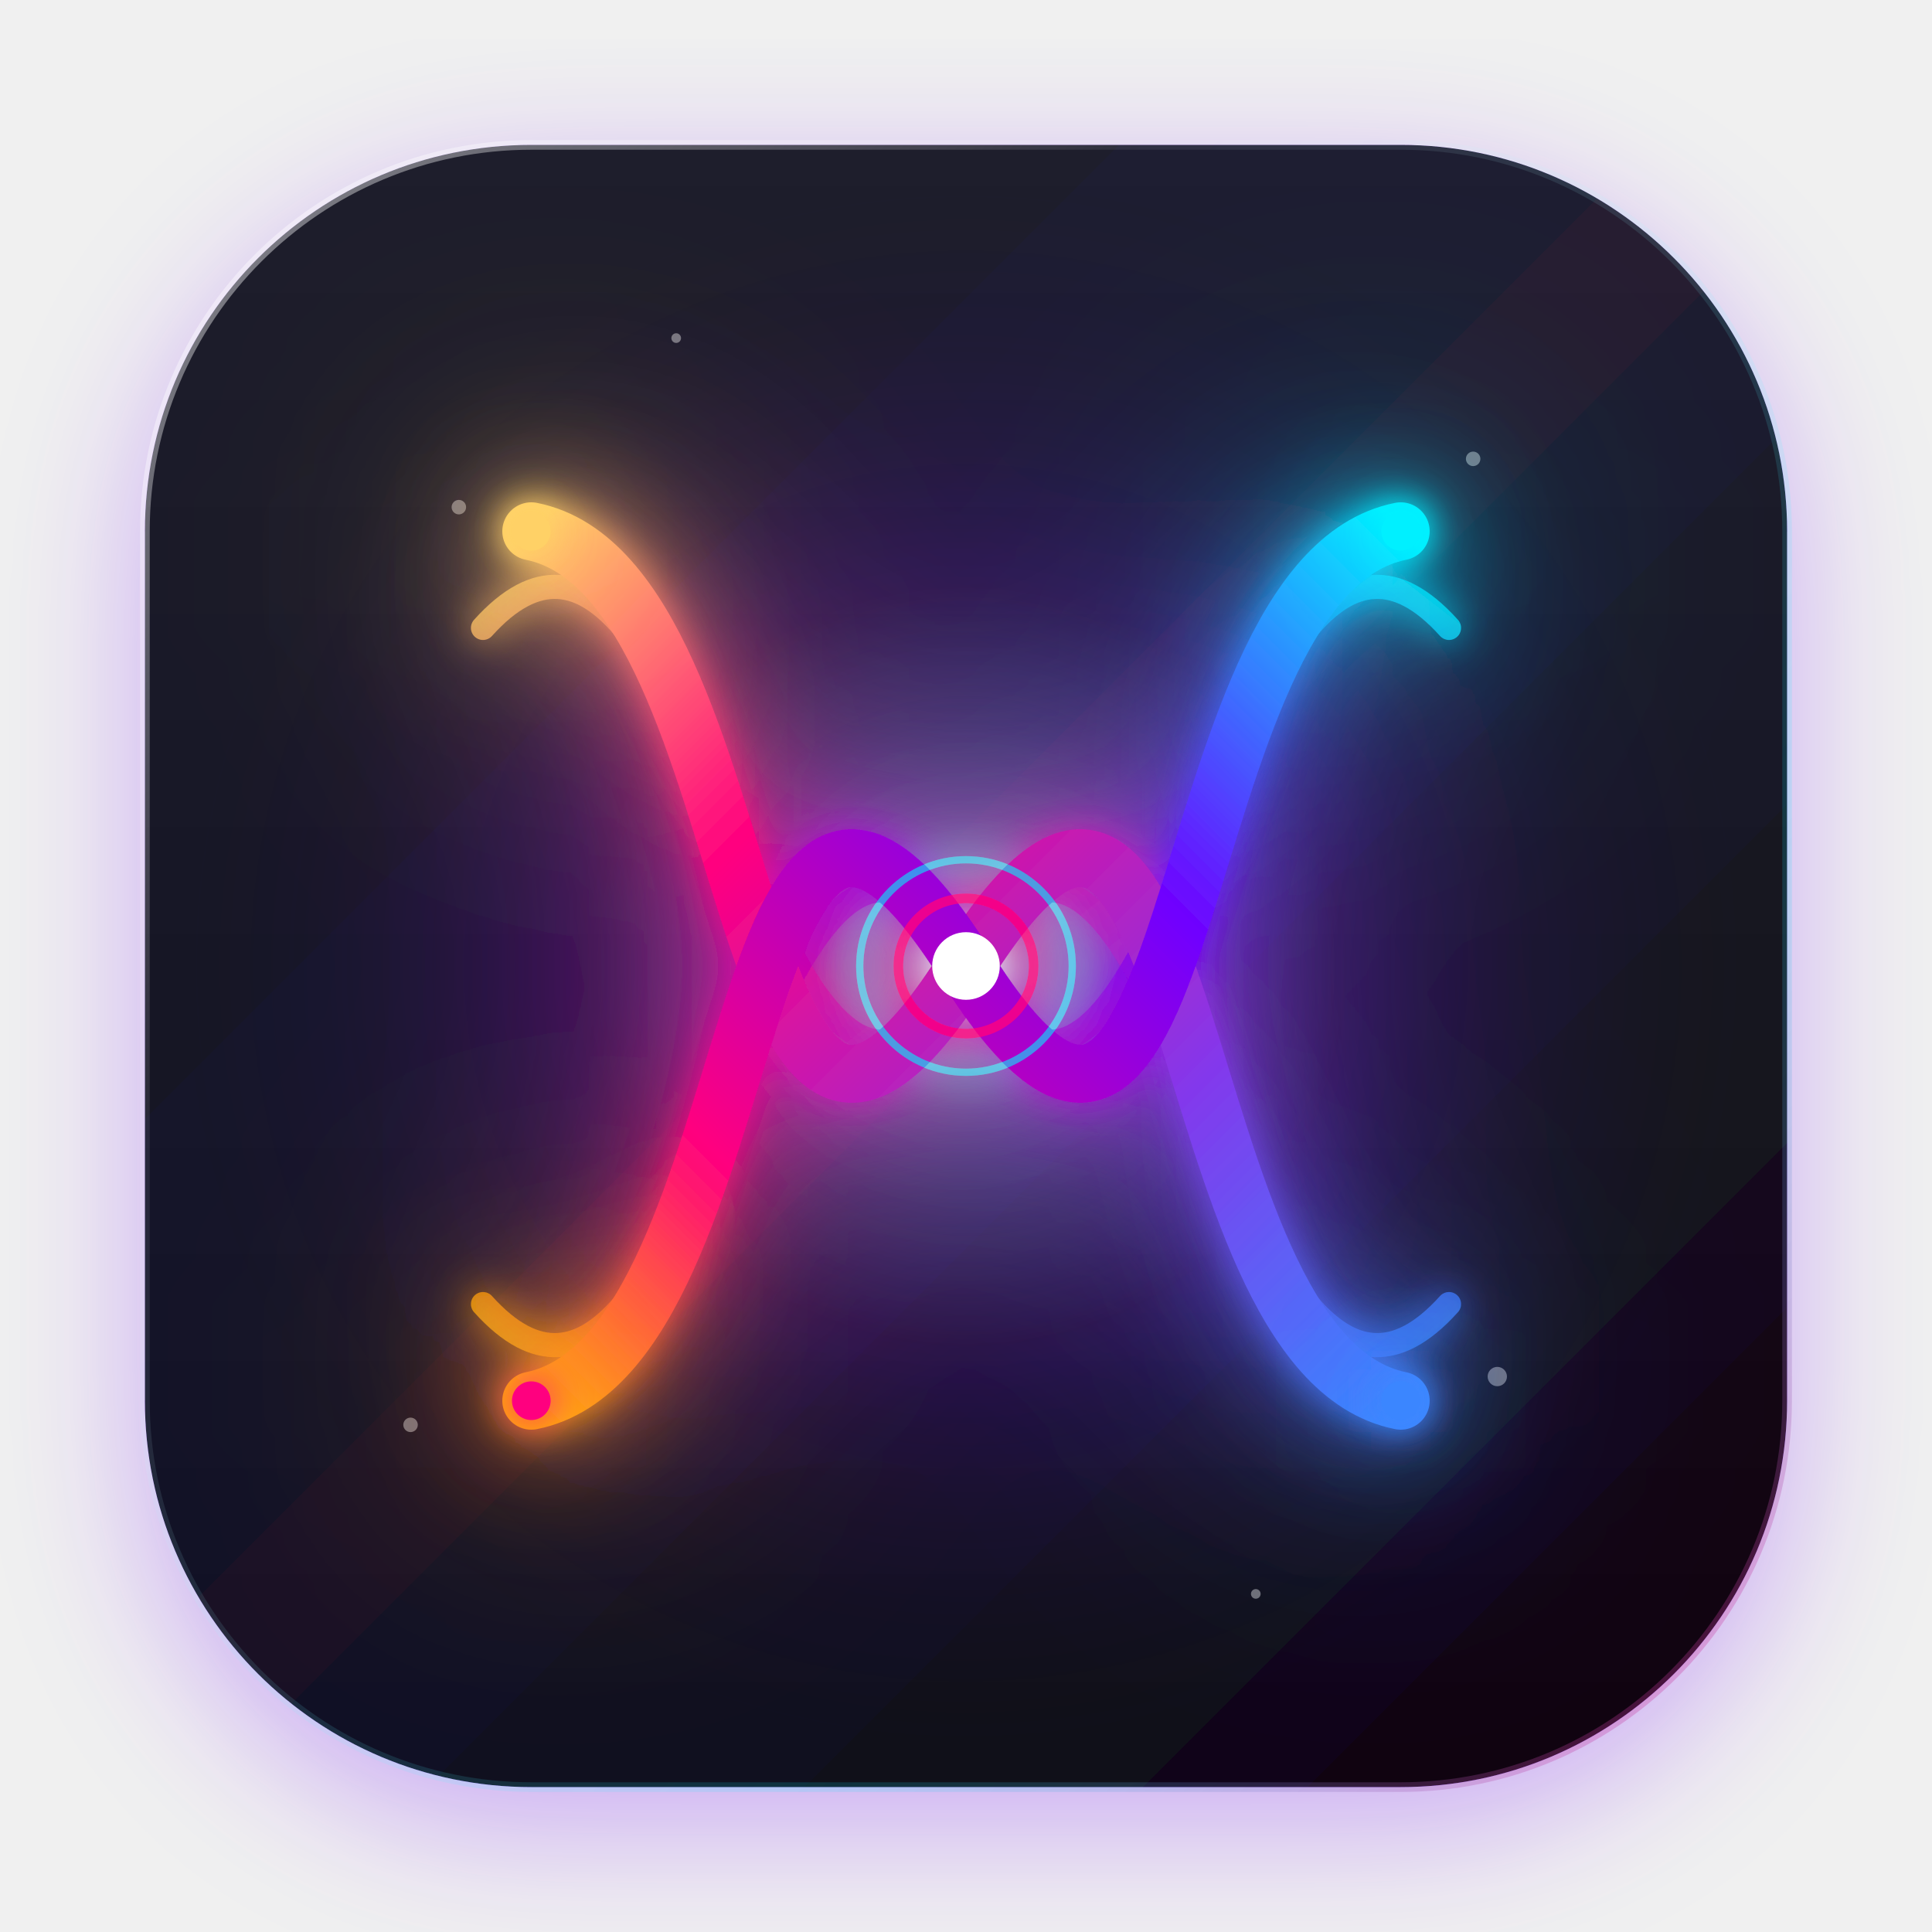
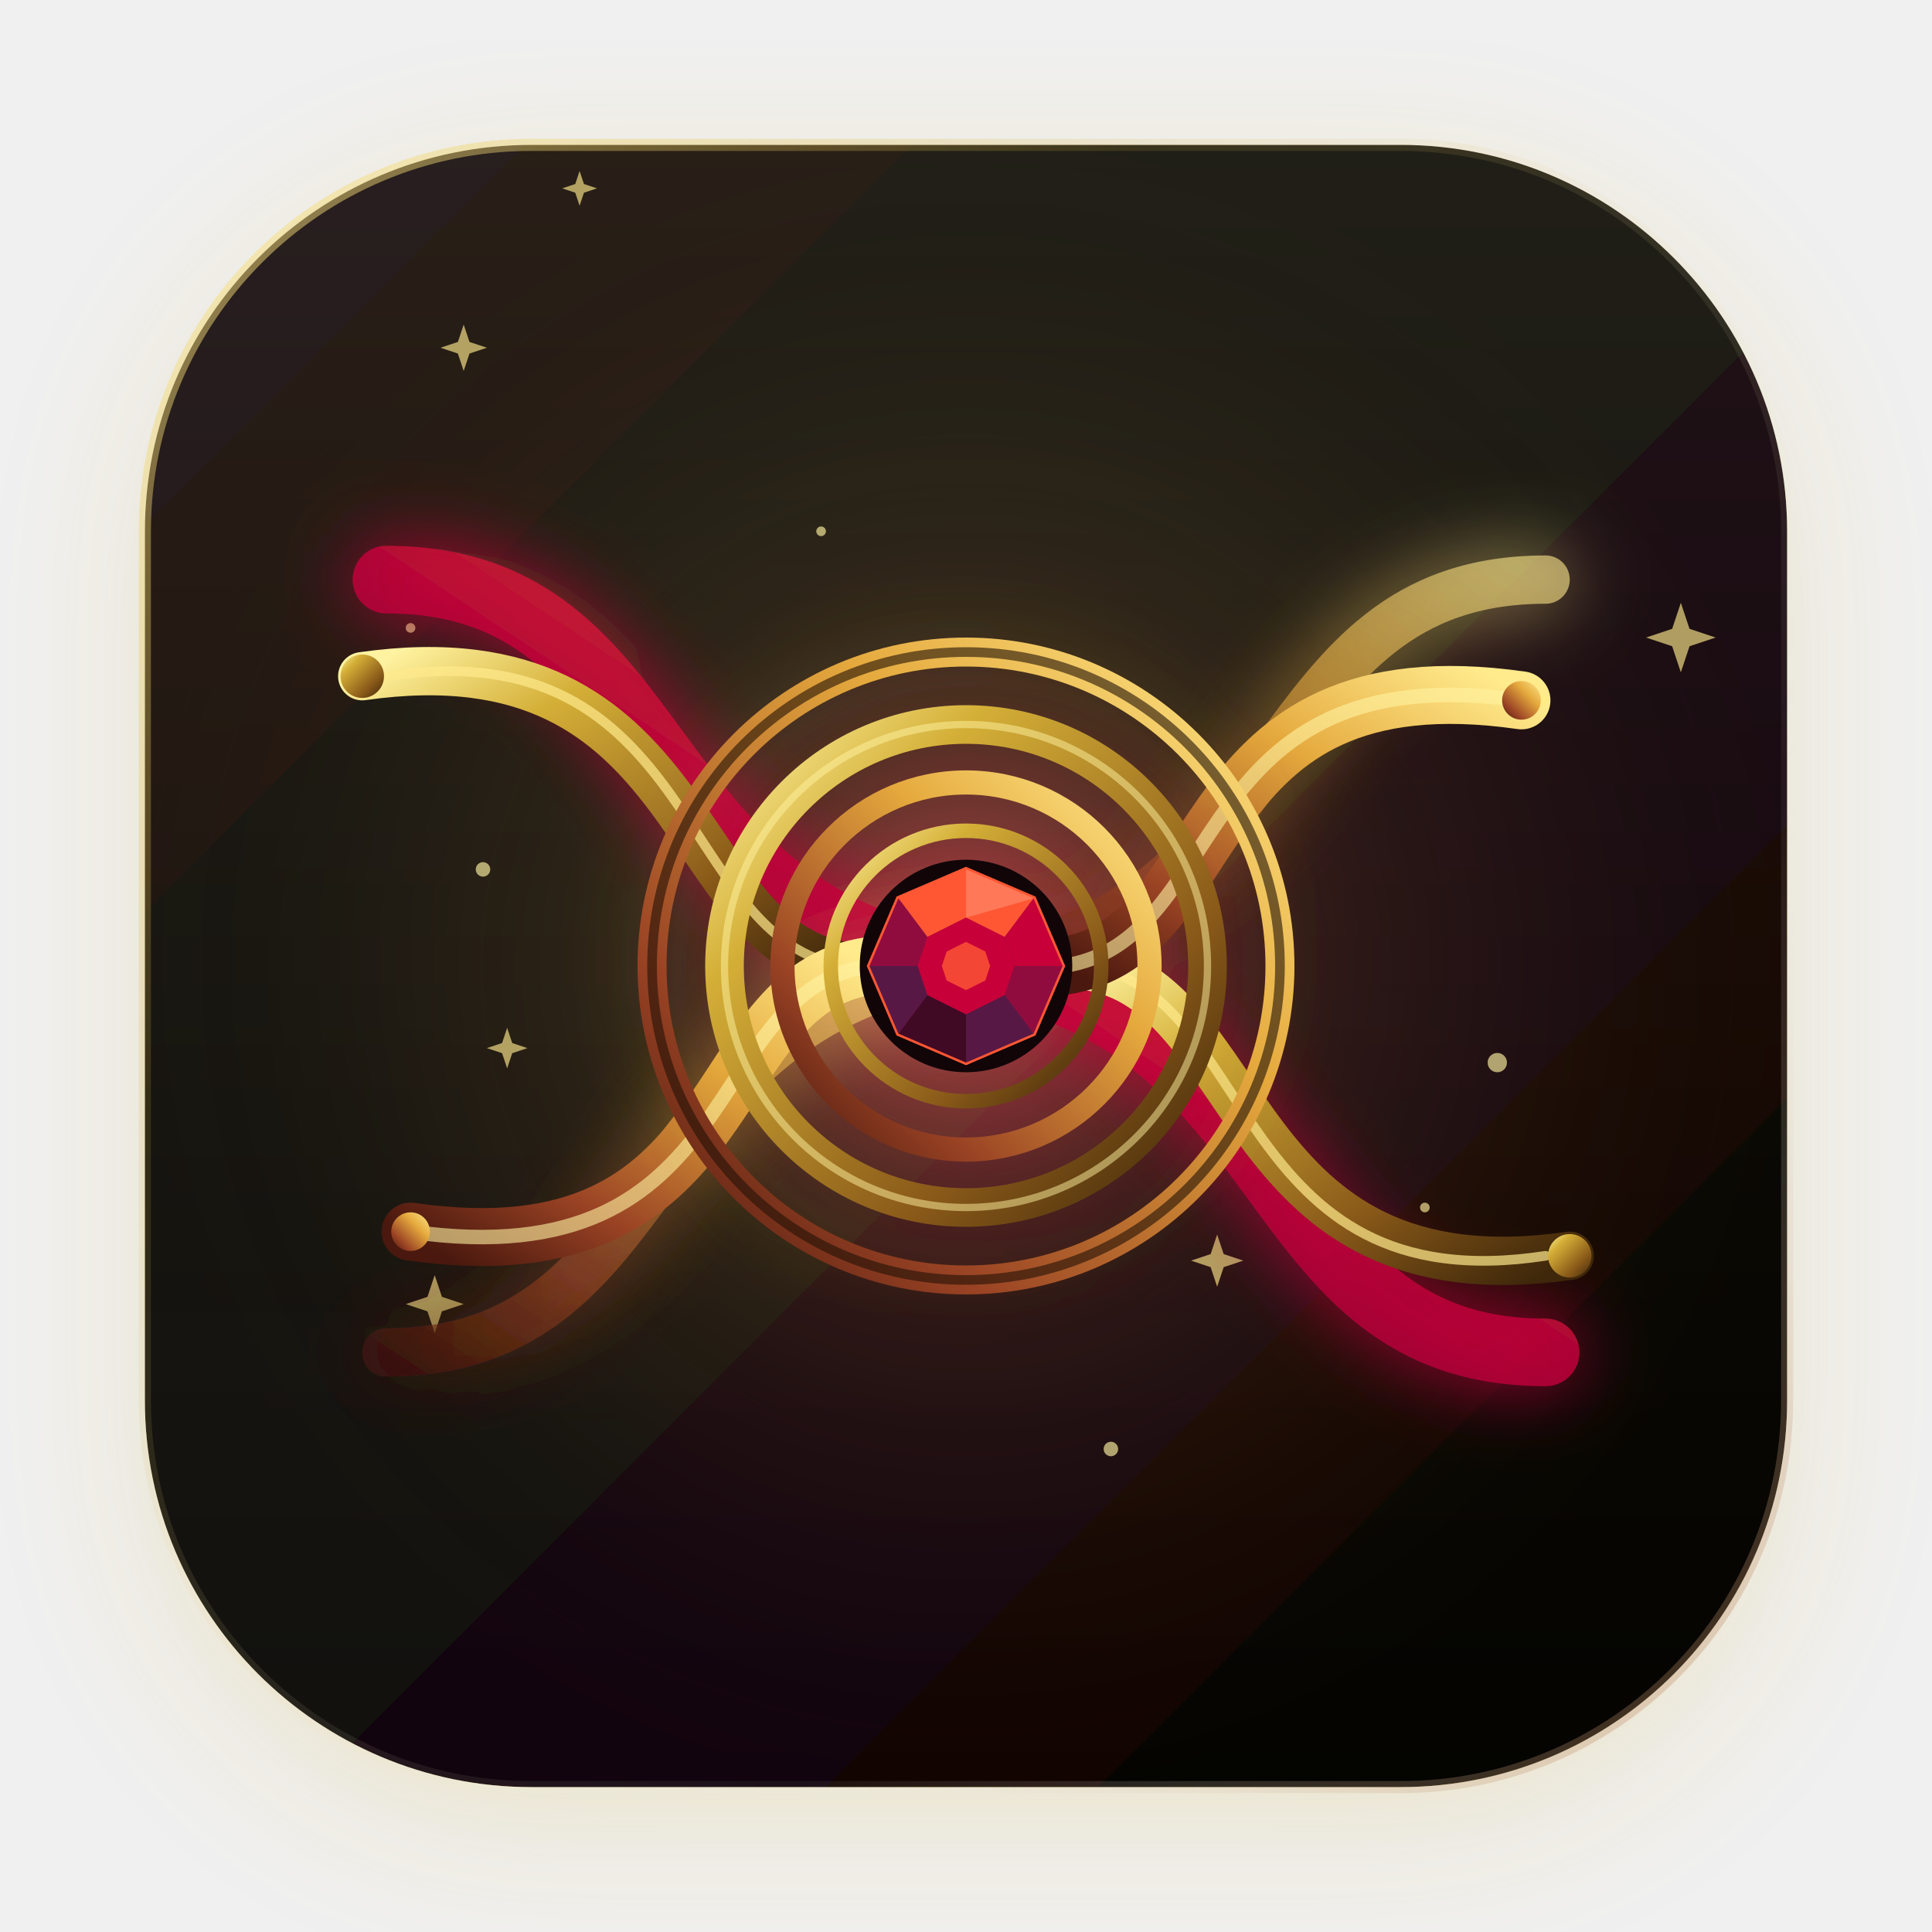
<svg xmlns="http://www.w3.org/2000/svg" viewBox="0 0 400 400" width="100%" height="100%">
  <defs>
    <linearGradient id="bgGrad" x1="0%" y1="0%" x2="100%" y2="100%">
-       <stop offset="0%" stop-color="#0c0919" />
-       <stop offset="50%" stop-color="#120c24" />
-       <stop offset="100%" stop-color="#05030a" />
+       <stop offset="0%" stop-color="#181014" />
+       <stop offset="50%" stop-color="#0a0709" />
+       <stop offset="100%" stop-color="#040203" />
    </linearGradient>
-     <radialGradient id="ambientGlow" cx="50%" cy="50%" r="50%">
-       <stop offset="0%" stop-color="#FF007F" stop-opacity="0.28" />
-       <stop offset="50%" stop-color="#7000FF" stop-opacity="0.15" />
+     <radialGradient id="ambientGlow" cx="50%" cy="50%" r="55%">
+       <stop offset="0%" stop-color="#D4AF37" stop-opacity="0.35" />
+       <stop offset="40%" stop-color="#AA6C39" stop-opacity="0.15" />
      <stop offset="100%" stop-color="#000000" stop-opacity="0" />
    </radialGradient>
-     <radialGradient id="centerCoreGlow" cx="50%" cy="50%" r="30%">
-       <stop offset="0%" stop-color="#00F0FF" stop-opacity="0.35" />
-       <stop offset="100%" stop-color="#00F0FF" stop-opacity="0" />
+     <radialGradient id="rubyGlow" cx="50%" cy="50%" r="25%">
+       <stop offset="0%" stop-color="#FF3366" stop-opacity="0.6" />
+       <stop offset="100%" stop-color="#900C3F" stop-opacity="0" />
    </radialGradient>
-     <linearGradient id="neonGrad1" x1="0%" y1="0%" x2="100%" y2="100%">
-       <stop offset="0%" stop-color="#FFD166" />
-       <stop offset="30%" stop-color="#FF007F" />
-       <stop offset="70%" stop-color="#8338EC" />
-       <stop offset="100%" stop-color="#3A86FF" />
+     <linearGradient id="goldGrad1" x1="0%" y1="0%" x2="100%" y2="100%">
+       <stop offset="0%" stop-color="#FFF3A1" />
+       <stop offset="25%" stop-color="#D4AF37" />
+       <stop offset="70%" stop-color="#8A5A19" />
+       <stop offset="100%" stop-color="#3E270A" />
    </linearGradient>
-     <linearGradient id="neonGrad2" x1="100%" y1="0%" x2="0%" y2="100%">
-       <stop offset="0%" stop-color="#00F0FF" />
-       <stop offset="35%" stop-color="#7000FF" />
-       <stop offset="75%" stop-color="#FF007F" />
-       <stop offset="100%" stop-color="#FFB703" />
+     <linearGradient id="goldGrad2" x1="100%" y1="0%" x2="0%" y2="100%">
+       <stop offset="0%" stop-color="#FFEA8C" />
+       <stop offset="35%" stop-color="#E5A93D" />
+       <stop offset="75%" stop-color="#9A4324" />
+       <stop offset="100%" stop-color="#4A180E" />
+     </linearGradient>
+     <linearGradient id="crimsonGrad" x1="0%" y1="100%" x2="100%" y2="0%">
+       <stop offset="0%" stop-color="#900C3F" />
+       <stop offset="50%" stop-color="#C70039" />
+       <stop offset="100%" stop-color="#FF5733" />
    </linearGradient>
    <linearGradient id="glassBorder" x1="0%" y1="0%" x2="100%" y2="100%">
-       <stop offset="0%" stop-color="rgba(255, 255, 255, 0.5)" />
-       <stop offset="30%" stop-color="rgba(255, 255, 255, 0.08)" />
-       <stop offset="70%" stop-color="rgba(0, 240, 255, 0.15)" />
-       <stop offset="100%" stop-color="rgba(255, 0, 127, 0.35)" />
+       <stop offset="0%" stop-color="rgba(255, 234, 140, 0.6)" />
+       <stop offset="30%" stop-color="rgba(212, 175, 55, 0.15)" />
+       <stop offset="70%" stop-color="rgba(255, 255, 255, 0.05)" />
+       <stop offset="100%" stop-color="rgba(170, 108, 57, 0.4)" />
    </linearGradient>
    <linearGradient id="glassFill" x1="0%" y1="0%" x2="0%" y2="100%">
-       <stop offset="0%" stop-color="rgba(255, 255, 255, 0.07)" />
-       <stop offset="100%" stop-color="rgba(255, 255, 255, 0.01)" />
+       <stop offset="0%" stop-color="rgba(255, 234, 140, 0.08)" />
+       <stop offset="100%" stop-color="rgba(212, 175, 55, 0.02)" />
    </linearGradient>
    <linearGradient id="specularLine" x1="0%" y1="0%" x2="100%" y2="0%">
      <stop offset="0%" stop-color="rgba(255,255,255,0)" />
-       <stop offset="20%" stop-color="rgba(255,255,255,0.6)" />
-       <stop offset="80%" stop-color="rgba(255,255,255,0.6)" />
+       <stop offset="20%" stop-color="rgba(255,240,180,0.5)" />
+       <stop offset="80%" stop-color="rgba(255,240,180,0.5)" />
      <stop offset="100%" stop-color="rgba(255,255,255,0)" />
    </linearGradient>
-     <filter id="neonGlow" x="-50%" y="-50%" width="200%" height="200%">
-       <feGaussianBlur stdDeviation="4" result="blur1" />
-       <feGaussianBlur stdDeviation="12" result="blur2" />
-       <feGaussianBlur stdDeviation="28" result="blur3" />
+     <filter id="cardShadow" x="-30%" y="-30%" width="160%" height="160%">
+       <feDropShadow dx="0" dy="24" stdDeviation="20" flood-color="#000000" flood-opacity="0.95" />
+       <feDropShadow dx="0" dy="8" stdDeviation="15" flood-color="#D4AF37" flood-opacity="0.2" />
+     </filter>
+     <filter id="glowFilter" x="-50%" y="-50%" width="200%" height="200%">
+       <feGaussianBlur stdDeviation="8" result="blur" />
      <feMerge>
-         <feMergeNode in="blur3" />
-         <feMergeNode in="blur2" />
-         <feMergeNode in="blur1" />
+         <feMergeNode in="blur" />
        <feMergeNode in="SourceGraphic" />
      </feMerge>
    </filter>
-     <filter id="cardShadow" x="-30%" y="-30%" width="160%" height="160%">
-       <feDropShadow dx="0" dy="24" stdDeviation="20" flood-color="#000000" flood-opacity="0.9" />
-       <feDropShadow dx="0" dy="8" stdDeviation="15" flood-color="#7000FF" flood-opacity="0.3" />
-     </filter>
+     <g id="star">
+       <path d="M0 -6 L1.5 -1.5 L6 0 L1.5 1.5 L0 6 L-1.5 1.5 L-6 0 L-1.5 -1.5 Z" fill="#FFEA8C" />
+     </g>
  </defs>
  <rect x="30" y="30" width="340" height="340" rx="80" fill="url(#bgGrad)" filter="url(#cardShadow)" />
  <rect x="30" y="30" width="340" height="340" rx="80" fill="url(#ambientGlow)" />
-   <circle cx="200" cy="200" r="130" fill="url(#centerCoreGlow)" />
-   <rect x="30" y="30" width="340" height="340" rx="80" fill="url(#glassFill)" stroke="url(#glassBorder)" stroke-width="2" />
-   <path d="M 85 31 C 140 31, 260 31, 315 31" stroke="url(#specularLine)" stroke-width="1.5" stroke-linecap="round" fill="none" />
-   <g fill="#FFFFFF" opacity="0.4">
-     <circle cx="95" cy="105" r="1.5" />
-     <circle cx="305" cy="95" r="1.5" />
-     <circle cx="85" cy="295" r="1.5" />
-     <circle cx="310" cy="285" r="2" />
-     <circle cx="140" cy="70" r="1" />
-     <circle cx="260" cy="330" r="1" />
+   <circle cx="200" cy="200" r="140" fill="url(#rubyGlow)" />
+   <rect x="30" y="30" width="340" height="340" rx="80" fill="url(#glassFill)" stroke="url(#glassBorder)" stroke-width="2.5" />
+   <path d="M 85 31.5 C 140 31.5, 260 31.5, 315 31.5" stroke="url(#specularLine)" stroke-width="2" stroke-linecap="round" fill="none" />
+   <g opacity="0.65">
+     <use href="#star" x="120" y="90" transform="scale(0.8)" />
+     <use href="#star" x="290" y="110" transform="scale(1.2)" />
+     <use href="#star" x="90" y="270" transform="scale(1)" />
+     <use href="#star" x="280" y="290" transform="scale(0.9)" />
+     <use href="#star" x="200" y="65" transform="scale(0.6)" />
+     <use href="#star" x="150" y="310" transform="scale(0.7)" />
+     <circle cx="100" cy="180" r="1.5" fill="#FFF3A1" />
+     <circle cx="310" cy="220" r="2" fill="#FFF3A1" />
+     <circle cx="170" cy="110" r="1" fill="#FFF3A1" />
+     <circle cx="230" cy="300" r="1.5" fill="#FFF3A1" />
+     <circle cx="85" cy="130" r="1" fill="#FFF3A1" />
+     <circle cx="295" cy="250" r="1" fill="#FFF3A1" />
  </g>
-   <g filter="url(#neonGlow)">
-     <path d="M 100 130 C 145 80, 160 270, 200 200 C 240 130, 255 320, 300 270" fill="none" stroke="url(#neonGrad1)" stroke-width="5" stroke-linecap="round" opacity="0.75" />
-     <path d="M 300 130 C 255 80, 240 270, 200 200 C 160 130, 145 320, 100 270" fill="none" stroke="url(#neonGrad2)" stroke-width="5" stroke-linecap="round" opacity="0.75" />
-     <path d="M 110 110 C 160 120, 150 280, 200 200 C 250 120, 240 280, 290 290" fill="none" stroke="url(#neonGrad1)" stroke-width="12" stroke-linecap="round" />
-     <path d="M 290 110 C 240 120, 250 280, 200 200 C 150 120, 160 280, 110 290" fill="none" stroke="url(#neonGrad2)" stroke-width="12" stroke-linecap="round" />
-     <circle cx="200" cy="200" r="22" fill="none" stroke="#00F0FF" stroke-width="1.5" opacity="0.6" />
-     <circle cx="200" cy="200" r="14" fill="none" stroke="#FF007F" stroke-width="2" opacity="0.8" />
-     <circle cx="200" cy="200" r="7" fill="#FFFFFF" />
+   <g filter="url(#glowFilter)">
+     <path d="M 80 120 C 140 120, 130 190, 200 200" fill="none" stroke="url(#crimsonGrad)" stroke-width="14" stroke-linecap="round" opacity="0.8" />
+     <path d="M 320 280 C 260 280, 270 210, 200 200" fill="none" stroke="url(#crimsonGrad)" stroke-width="14" stroke-linecap="round" opacity="0.8" />
+     <path d="M 320 120 C 260 120, 270 190, 200 200" fill="none" stroke="url(#goldGrad2)" stroke-width="10" stroke-linecap="round" opacity="0.6" />
+     <path d="M 80 280 C 140 280, 130 210, 200 200" fill="none" stroke="url(#goldGrad2)" stroke-width="10" stroke-linecap="round" opacity="0.6" />
  </g>
-   <g fill="#FFFFFF" filter="url(#neonGlow)">
-     <circle cx="110" cy="110" r="4" fill="#FFD166" />
-     <circle cx="290" cy="110" r="4" fill="#00F0FF" />
-     <circle cx="110" cy="290" r="4" fill="#FF007F" />
-     <circle cx="290" cy="290" r="4" fill="#3A86FF" />
+   <path d="M 75 140 C 145 130, 140 195, 175 200" fill="none" stroke="url(#goldGrad1)" stroke-width="10" stroke-linecap="round" />
+   <path d="M 80 140 C 145 130, 140 195, 175 200" fill="none" stroke="#FFEA8C" stroke-width="2" stroke-linecap="round" opacity="0.7" />
+   <path d="M 325 260 C 255 270, 260 205, 225 200" fill="none" stroke="url(#goldGrad1)" stroke-width="10" stroke-linecap="round" />
+   <path d="M 320 260 C 255 270, 260 205, 225 200" fill="none" stroke="#FFEA8C" stroke-width="2" stroke-linecap="round" opacity="0.7" />
+   <path d="M 315 145 C 245 135, 255 195, 220 200" fill="none" stroke="url(#goldGrad2)" stroke-width="12" stroke-linecap="round" />
+   <path d="M 315 145 C 245 135, 255 195, 220 200" fill="none" stroke="#FFF3A1" stroke-width="3" stroke-linecap="round" opacity="0.6" />
+   <path d="M 85 255 C 155 265, 145 205, 180 200" fill="none" stroke="url(#goldGrad2)" stroke-width="12" stroke-linecap="round" />
+   <path d="M 85 255 C 155 265, 145 205, 180 200" fill="none" stroke="#FFF3A1" stroke-width="3" stroke-linecap="round" opacity="0.6" />
+   <g filter="url(#glowFilter)">
+     <circle cx="200" cy="200" r="65" fill="none" stroke="url(#goldGrad1)" stroke-width="2" opacity="0.4" />
+   </g>
+   <circle cx="200" cy="200" r="65" fill="none" stroke="url(#goldGrad2)" stroke-width="6" />
+   <circle cx="200" cy="200" r="65" fill="none" stroke="#221105" stroke-width="2" opacity="0.6" />
+   <circle cx="200" cy="200" r="50" fill="none" stroke="url(#goldGrad1)" stroke-width="8" />
+   <circle cx="200" cy="200" r="50" fill="none" stroke="#FFF3A1" stroke-width="1.5" opacity="0.5" />
+   <circle cx="200" cy="200" r="38" fill="none" stroke="url(#goldGrad2)" stroke-width="5" />
+   <circle cx="200" cy="200" r="28" fill="none" stroke="url(#goldGrad1)" stroke-width="3" />
+   <circle cx="200" cy="200" r="22" fill="#110508" />
+   <g transform="translate(200, 200)">
+     <polygon points="0,-20 14,-14 20,0 14,14 0,20 -14,14 -20,0 -14,-14" fill="#900C3F" stroke="#FF5733" stroke-width="1" />
+     <polygon points="0,-20 14,-14 8,-6 0,-10 -8,-6 -14,-14" fill="#FF5733" />
+     <polygon points="0,-20 0,-10 14,-14" fill="#FF8D70" opacity="0.6" />
+     <polygon points="14,-14 20,0 10,0 8,-6" fill="#C70039" />
+     <polygon points="20,0 14,14 8,6 10,0" fill="#900C3F" />
+     <polygon points="14,14 0,20 0,10 8,6" fill="#581845" />
+     <polygon points="0,20 -14,14 -8,6 0,10" fill="#400A25" />
+     <polygon points="-14,14 -20,0 -10,0 -8,6" fill="#581845" />
+     <polygon points="-20,0 -14,-14 -8,-6 -10,0" fill="#900C3F" />
+     <polygon points="0,-10 8,-6 10,0 8,6 0,10 -8,6 -10,0 -8,-6" fill="#C70039" />
+     <polygon points="0,-5 4,-3 5,0 4,3 0,5 -4,3 -5,0 -4,-3" fill="#FF5733" opacity="0.8" />
+   </g>
+   <g fill="url(#goldGrad1)">
+     <circle cx="75" cy="140" r="4.5" />
+     <circle cx="325" cy="260" r="4.5" />
+   </g>
+   <g fill="url(#goldGrad2)">
+     <circle cx="315" cy="145" r="4" />
+     <circle cx="85" cy="255" r="4" />
  </g>
</svg>
